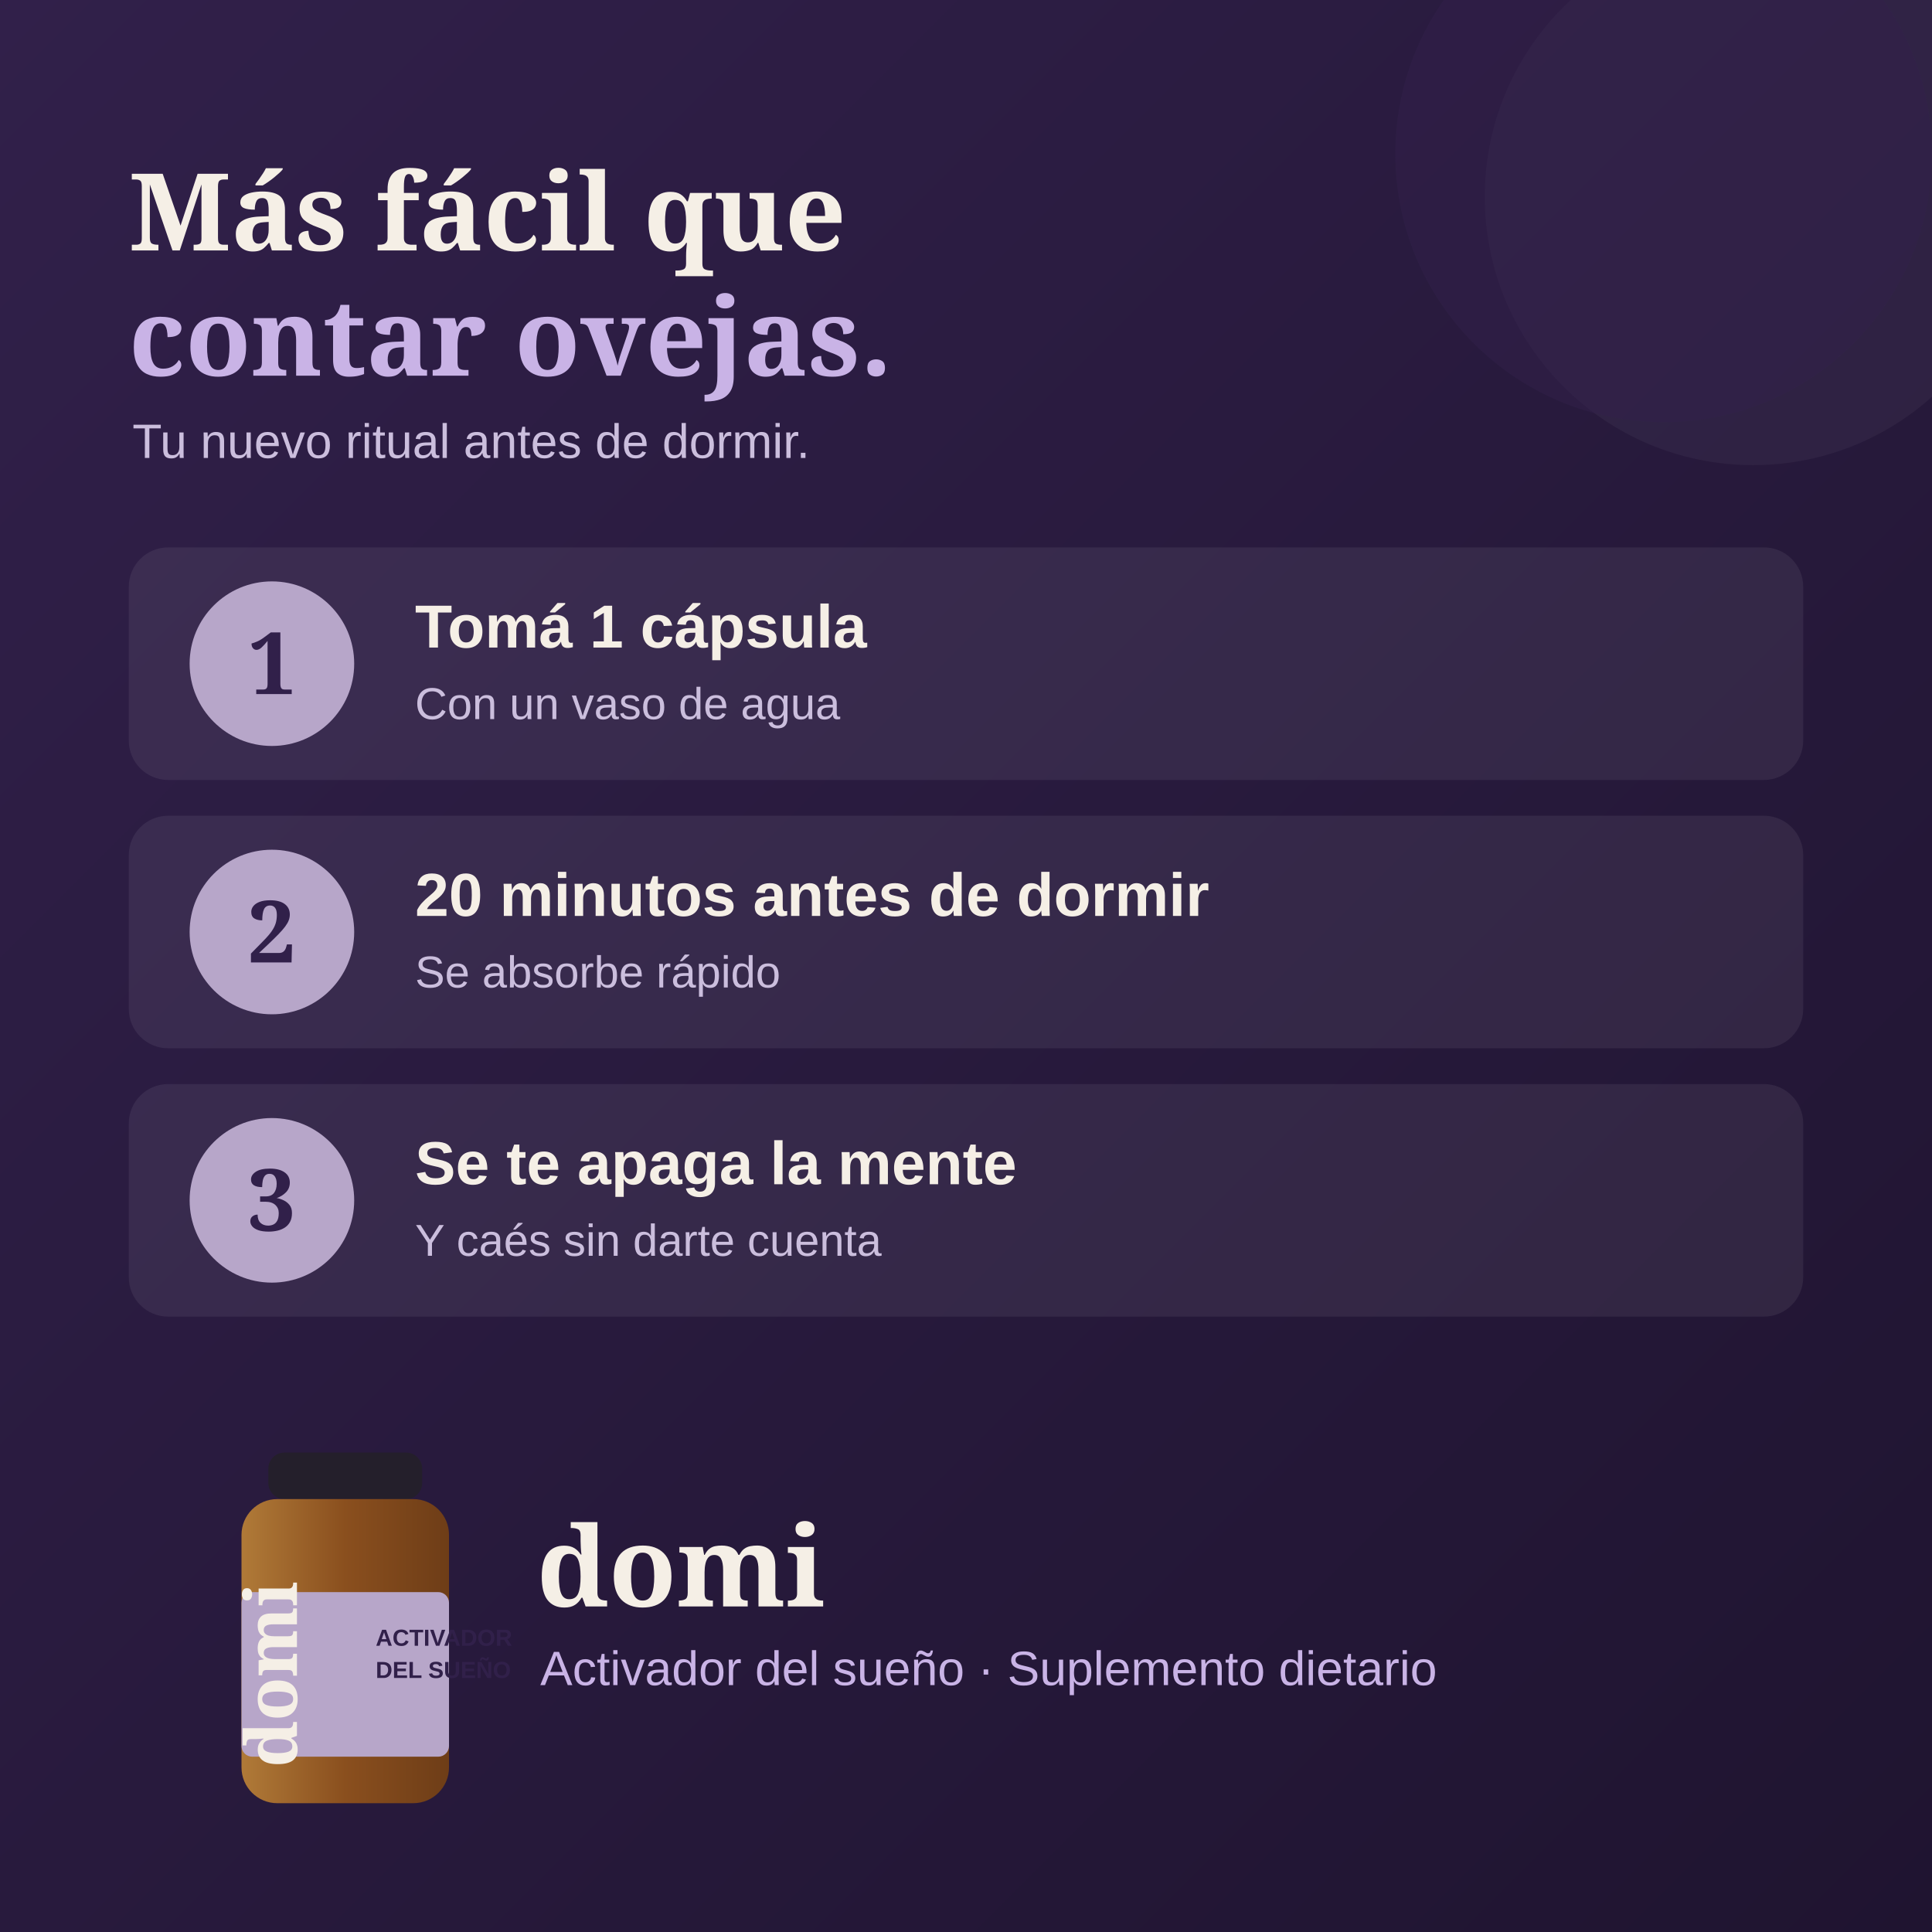
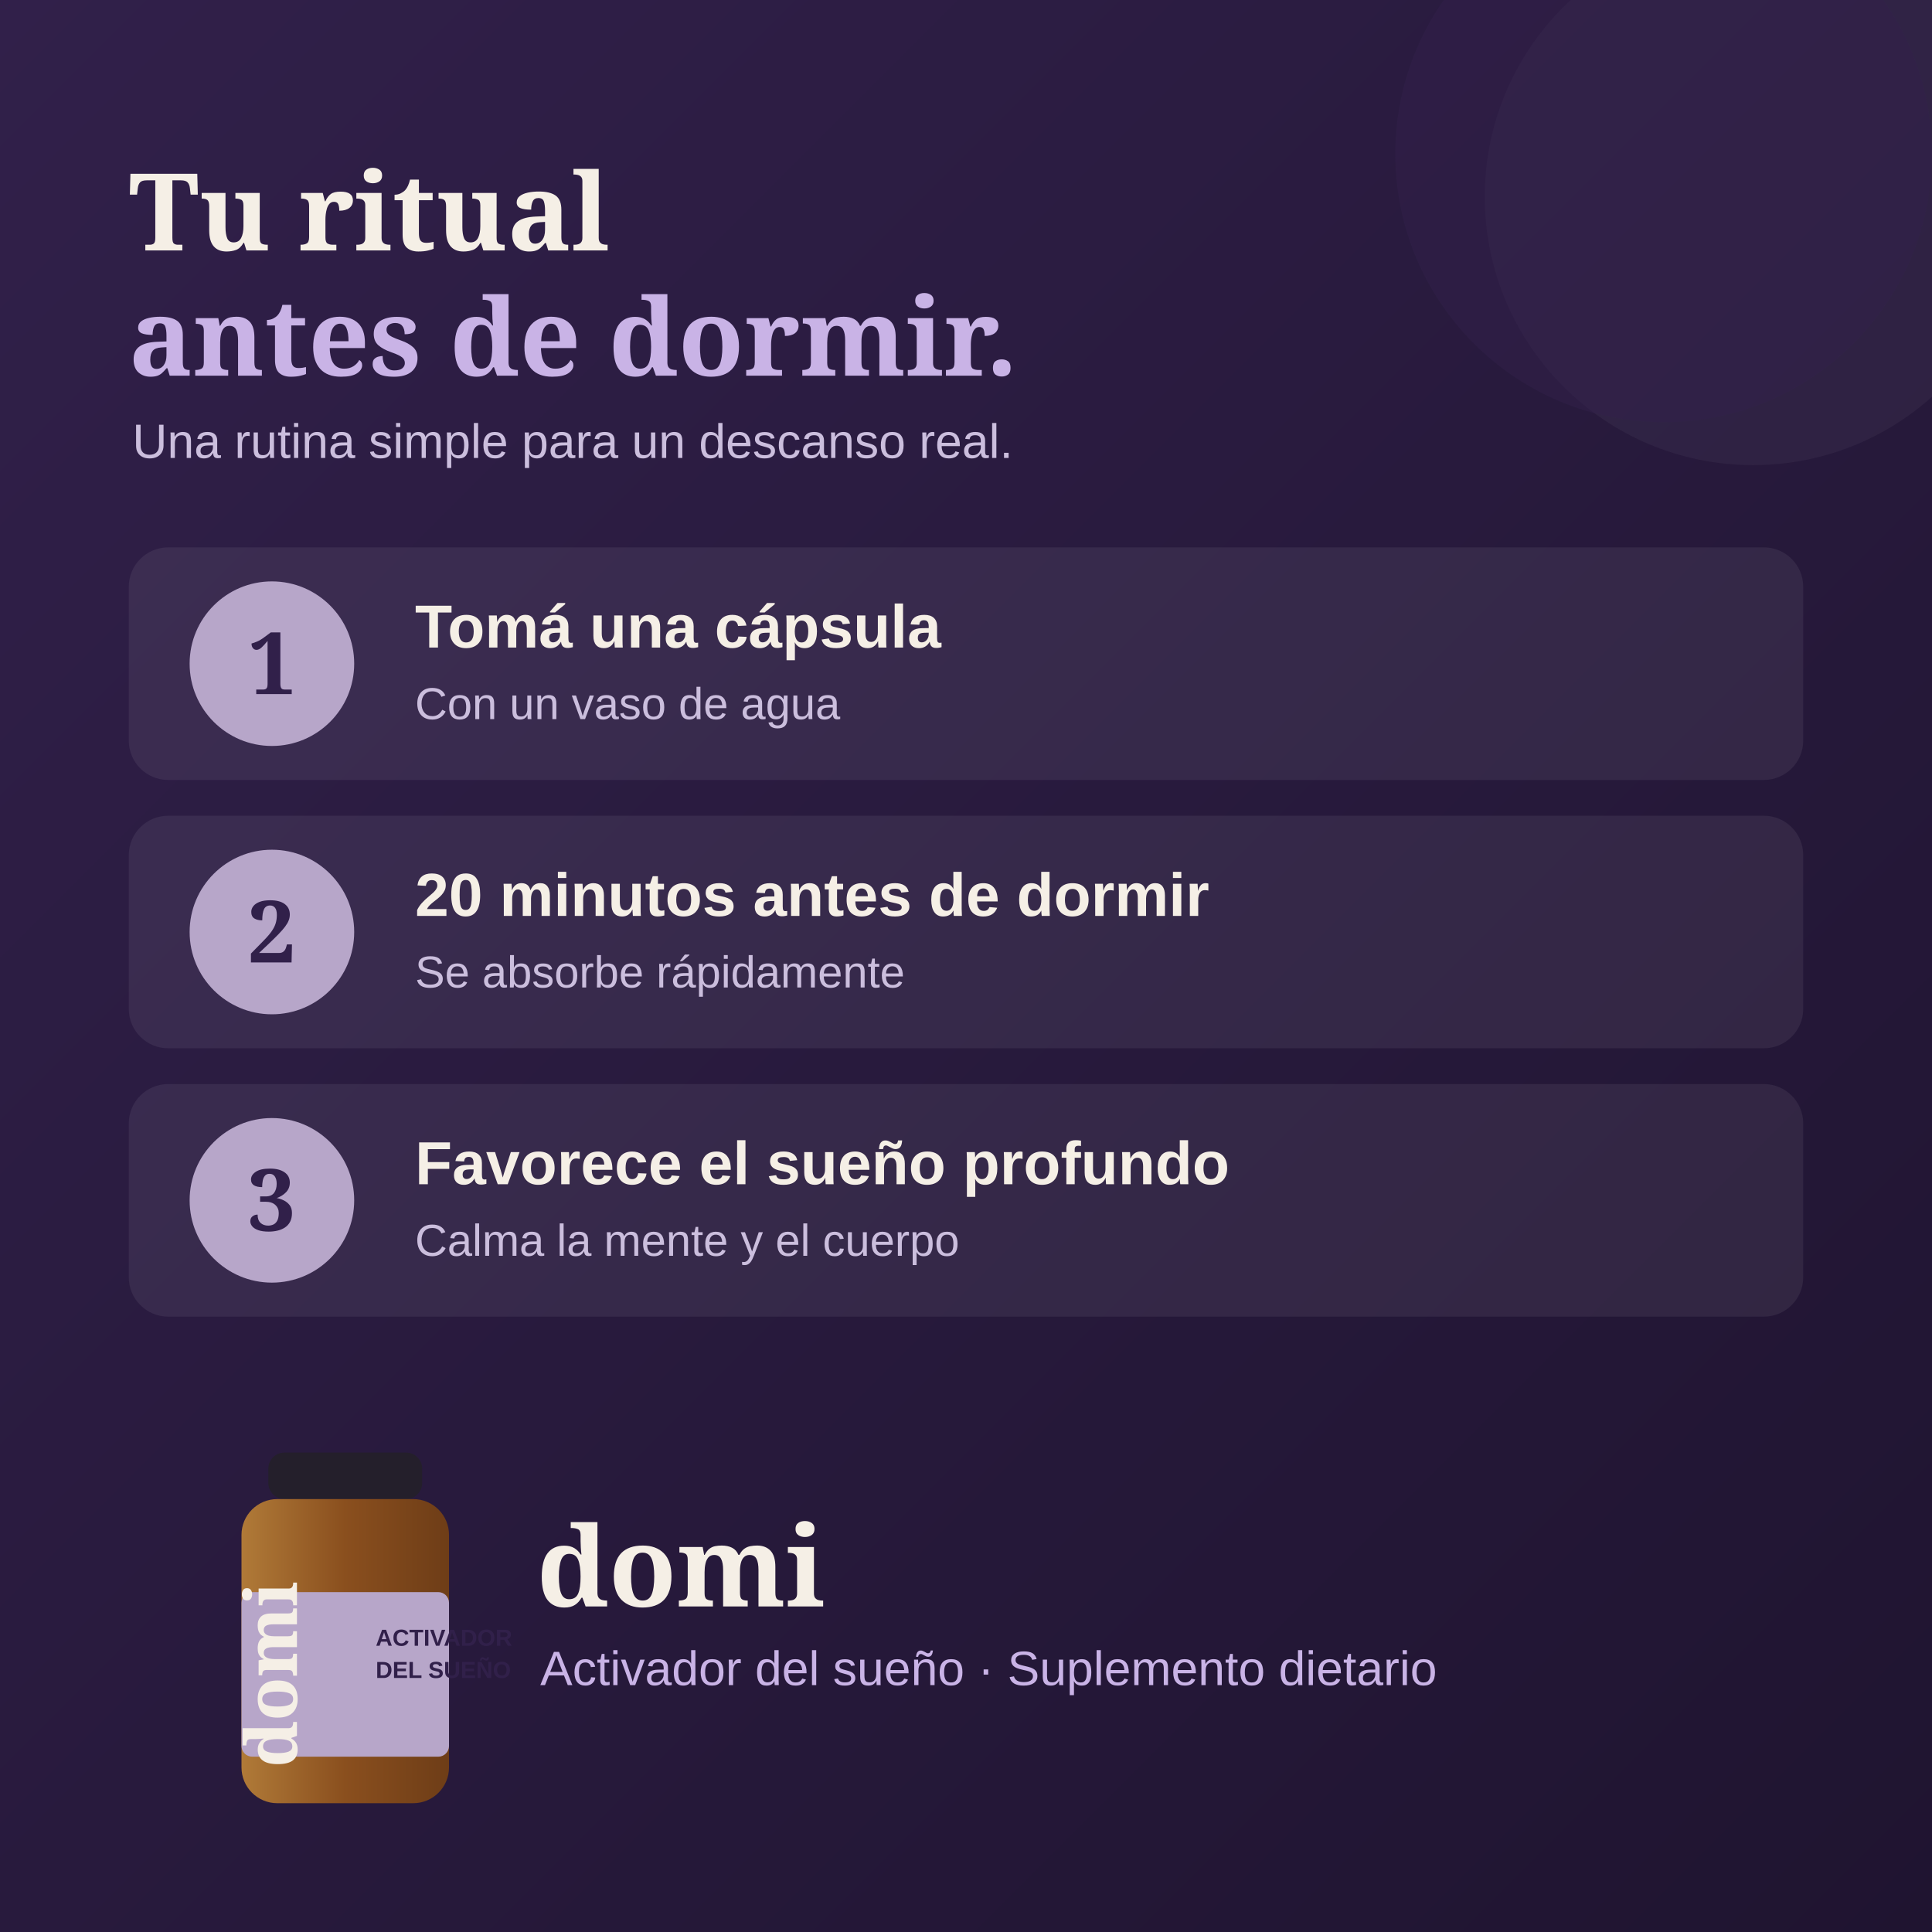
<svg xmlns="http://www.w3.org/2000/svg" width="1080" height="1080" viewBox="0 0 1080 1080">
  <defs>
    <linearGradient id="bgp" x1="0" y1="0" x2="1" y2="1">
      <stop offset="0" stop-color="#31204A" />
      <stop offset="1" stop-color="#1F1430" />
    </linearGradient>
    <linearGradient id="amber" x1="0" y1="0" x2="1" y2="0">
      <stop offset="0" stop-color="#B07A38" />
      <stop offset="0.5" stop-color="#8A4F1E" />
      <stop offset="1" stop-color="#6E3D17" />
    </linearGradient>
  </defs>
  <rect width="1080" height="1080" fill="url(#bgp)" />
  <circle cx="980" cy="110" r="150" fill="#FFFFFF" opacity="0.04" />
  <circle cx="930" cy="86" r="150" fill="#31204A" opacity="0.5" />
-   <text x="72" y="140" font-family="Georgia,serif" font-size="60" font-weight="700" fill="#F5EFE6">Más fácil que</text>
-   <text x="72" y="210" font-family="Georgia,serif" font-size="60" font-weight="700" fill="#C9B3E6">contar ovejas.</text>
-   <text x="74" y="256" font-family="'Helvetica Neue',Arial,sans-serif" font-size="27" fill="#CBBEDD">Tu nuevo ritual antes de dormir.</text>
+   <text x="72" y="140" font-family="Georgia,serif" font-size="60" font-weight="700" fill="#F5EFE6">Tu ritual</text>
+   <text x="72" y="210" font-family="Georgia,serif" font-size="60" font-weight="700" fill="#C9B3E6">antes de dormir.</text>
+   <text x="74" y="256" font-family="'Helvetica Neue',Arial,sans-serif" font-size="27" fill="#CBBEDD">Una rutina simple para un descanso real.</text>
  <g>
    <rect x="72" y="306" width="936" height="130" rx="22" fill="#FFFFFF" opacity="0.07" />
    <circle cx="152" cy="371" r="46" fill="#B7A6C9" />
    <text x="152" y="388" text-anchor="middle" font-family="Georgia,serif" font-size="48" font-weight="700" fill="#31204A">1</text>
-     <text x="232" y="362" font-family="'Helvetica Neue',Arial,sans-serif" font-size="34" font-weight="700" fill="#F5EFE6">Tomá 1 cápsula</text>
+     <text x="232" y="362" font-family="'Helvetica Neue',Arial,sans-serif" font-size="34" font-weight="700" fill="#F5EFE6">Tomá una cápsula</text>
    <text x="232" y="402" font-family="'Helvetica Neue',Arial,sans-serif" font-size="25" fill="#CBBEDD">Con un vaso de agua</text>
  </g>
  <g>
    <rect x="72" y="456" width="936" height="130" rx="22" fill="#FFFFFF" opacity="0.07" />
    <circle cx="152" cy="521" r="46" fill="#B7A6C9" />
    <text x="152" y="538" text-anchor="middle" font-family="Georgia,serif" font-size="48" font-weight="700" fill="#31204A">2</text>
    <text x="232" y="512" font-family="'Helvetica Neue',Arial,sans-serif" font-size="34" font-weight="700" fill="#F5EFE6">20 minutos antes de dormir</text>
-     <text x="232" y="552" font-family="'Helvetica Neue',Arial,sans-serif" font-size="25" fill="#CBBEDD">Se absorbe rápido</text>
+     <text x="232" y="552" font-family="'Helvetica Neue',Arial,sans-serif" font-size="25" fill="#CBBEDD">Se absorbe rápidamente</text>
  </g>
  <g>
    <rect x="72" y="606" width="936" height="130" rx="22" fill="#FFFFFF" opacity="0.07" />
    <circle cx="152" cy="671" r="46" fill="#B7A6C9" />
    <text x="152" y="688" text-anchor="middle" font-family="Georgia,serif" font-size="48" font-weight="700" fill="#31204A">3</text>
-     <text x="232" y="662" font-family="'Helvetica Neue',Arial,sans-serif" font-size="34" font-weight="700" fill="#F5EFE6">Se te apaga la mente</text>
-     <text x="232" y="702" font-family="'Helvetica Neue',Arial,sans-serif" font-size="25" fill="#CBBEDD">Y caés sin darte cuenta</text>
+     <text x="232" y="662" font-family="'Helvetica Neue',Arial,sans-serif" font-size="34" font-weight="700" fill="#F5EFE6">Favorece el sueño profundo</text>
+     <text x="232" y="702" font-family="'Helvetica Neue',Arial,sans-serif" font-size="25" fill="#CBBEDD">Calma la mente y el cuerpo</text>
  </g>
  <g>
    <rect x="150" y="812" width="86" height="26" rx="9" fill="#241F2B" />
    <rect x="135" y="838" width="116" height="170" rx="20" fill="url(#amber)" />
    <rect x="135" y="890" width="116" height="92" rx="6" fill="#B7A6C9" />
    <text x="166" y="936" transform="rotate(-90 166 936)" text-anchor="middle" font-family="Georgia,serif" font-size="40" font-weight="700" fill="#F5EFE6">domi</text>
    <text x="210" y="920" font-family="'Helvetica Neue',Arial,sans-serif" font-size="13" font-weight="700" fill="#31204A">ACTIVADOR</text>
    <text x="210" y="938" font-family="'Helvetica Neue',Arial,sans-serif" font-size="13" font-weight="700" fill="#31204A">DEL SUEÑO</text>
  </g>
  <text x="300" y="898" font-family="Georgia,serif" font-size="62" font-weight="700" fill="#F5EFE6">domi</text>
  <text x="302" y="942" font-family="'Helvetica Neue',Arial,sans-serif" font-size="27" fill="#C9B3E6">Activador del sueño · Suplemento dietario</text>
</svg>
